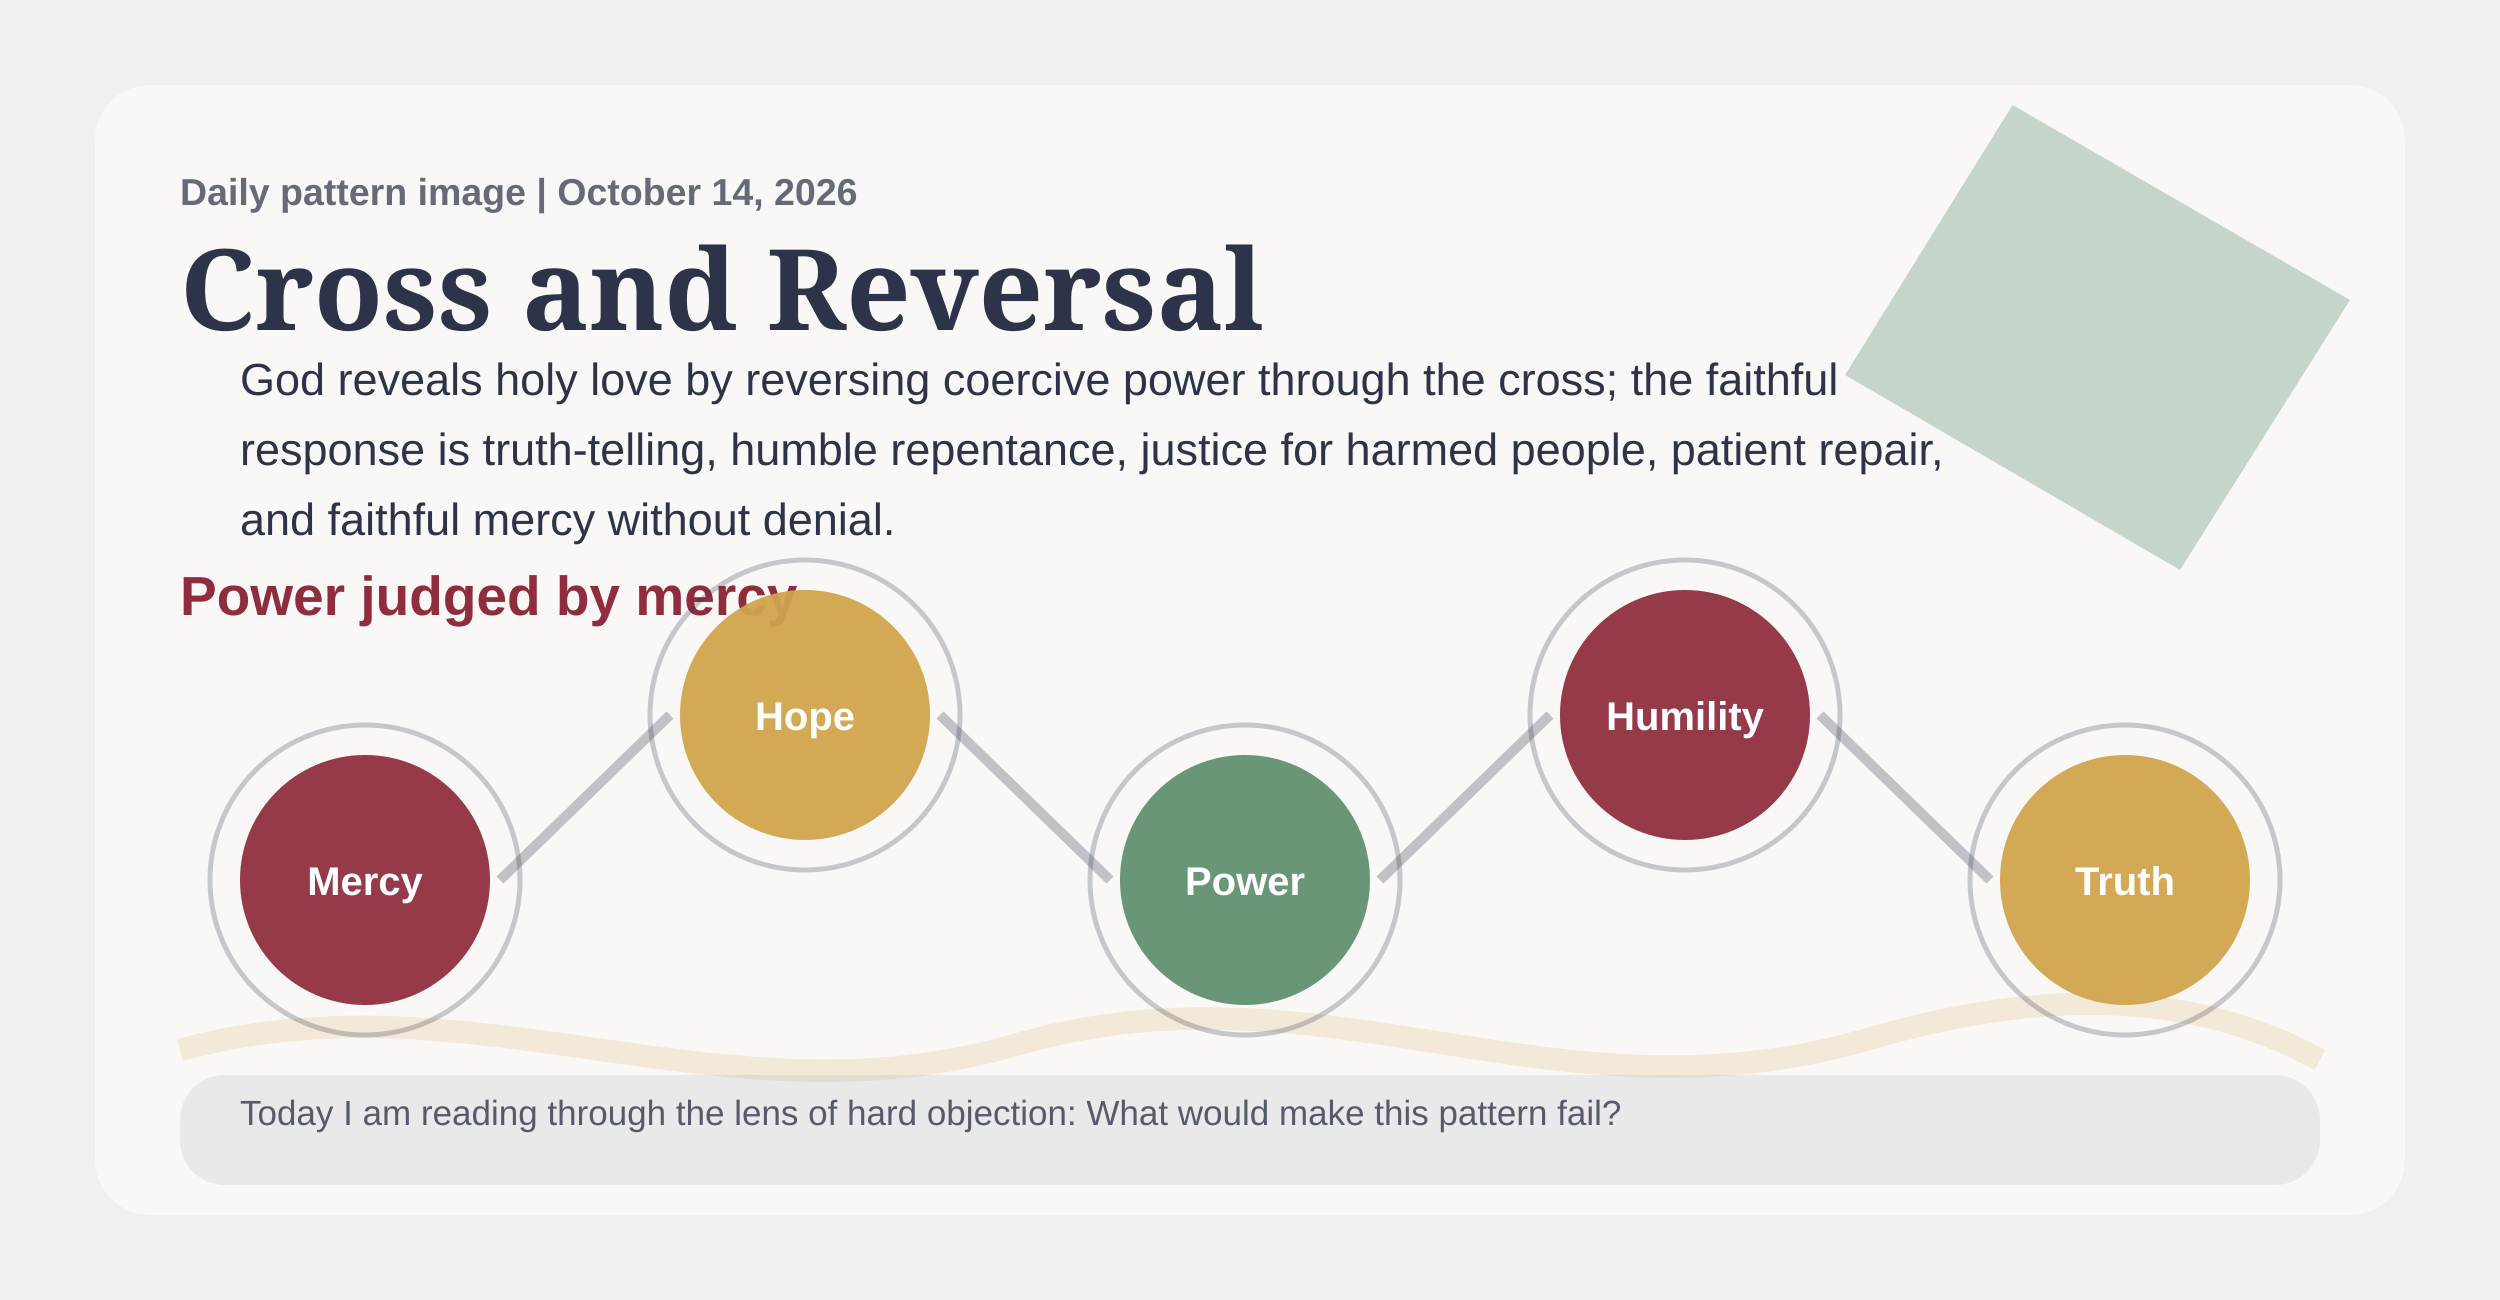
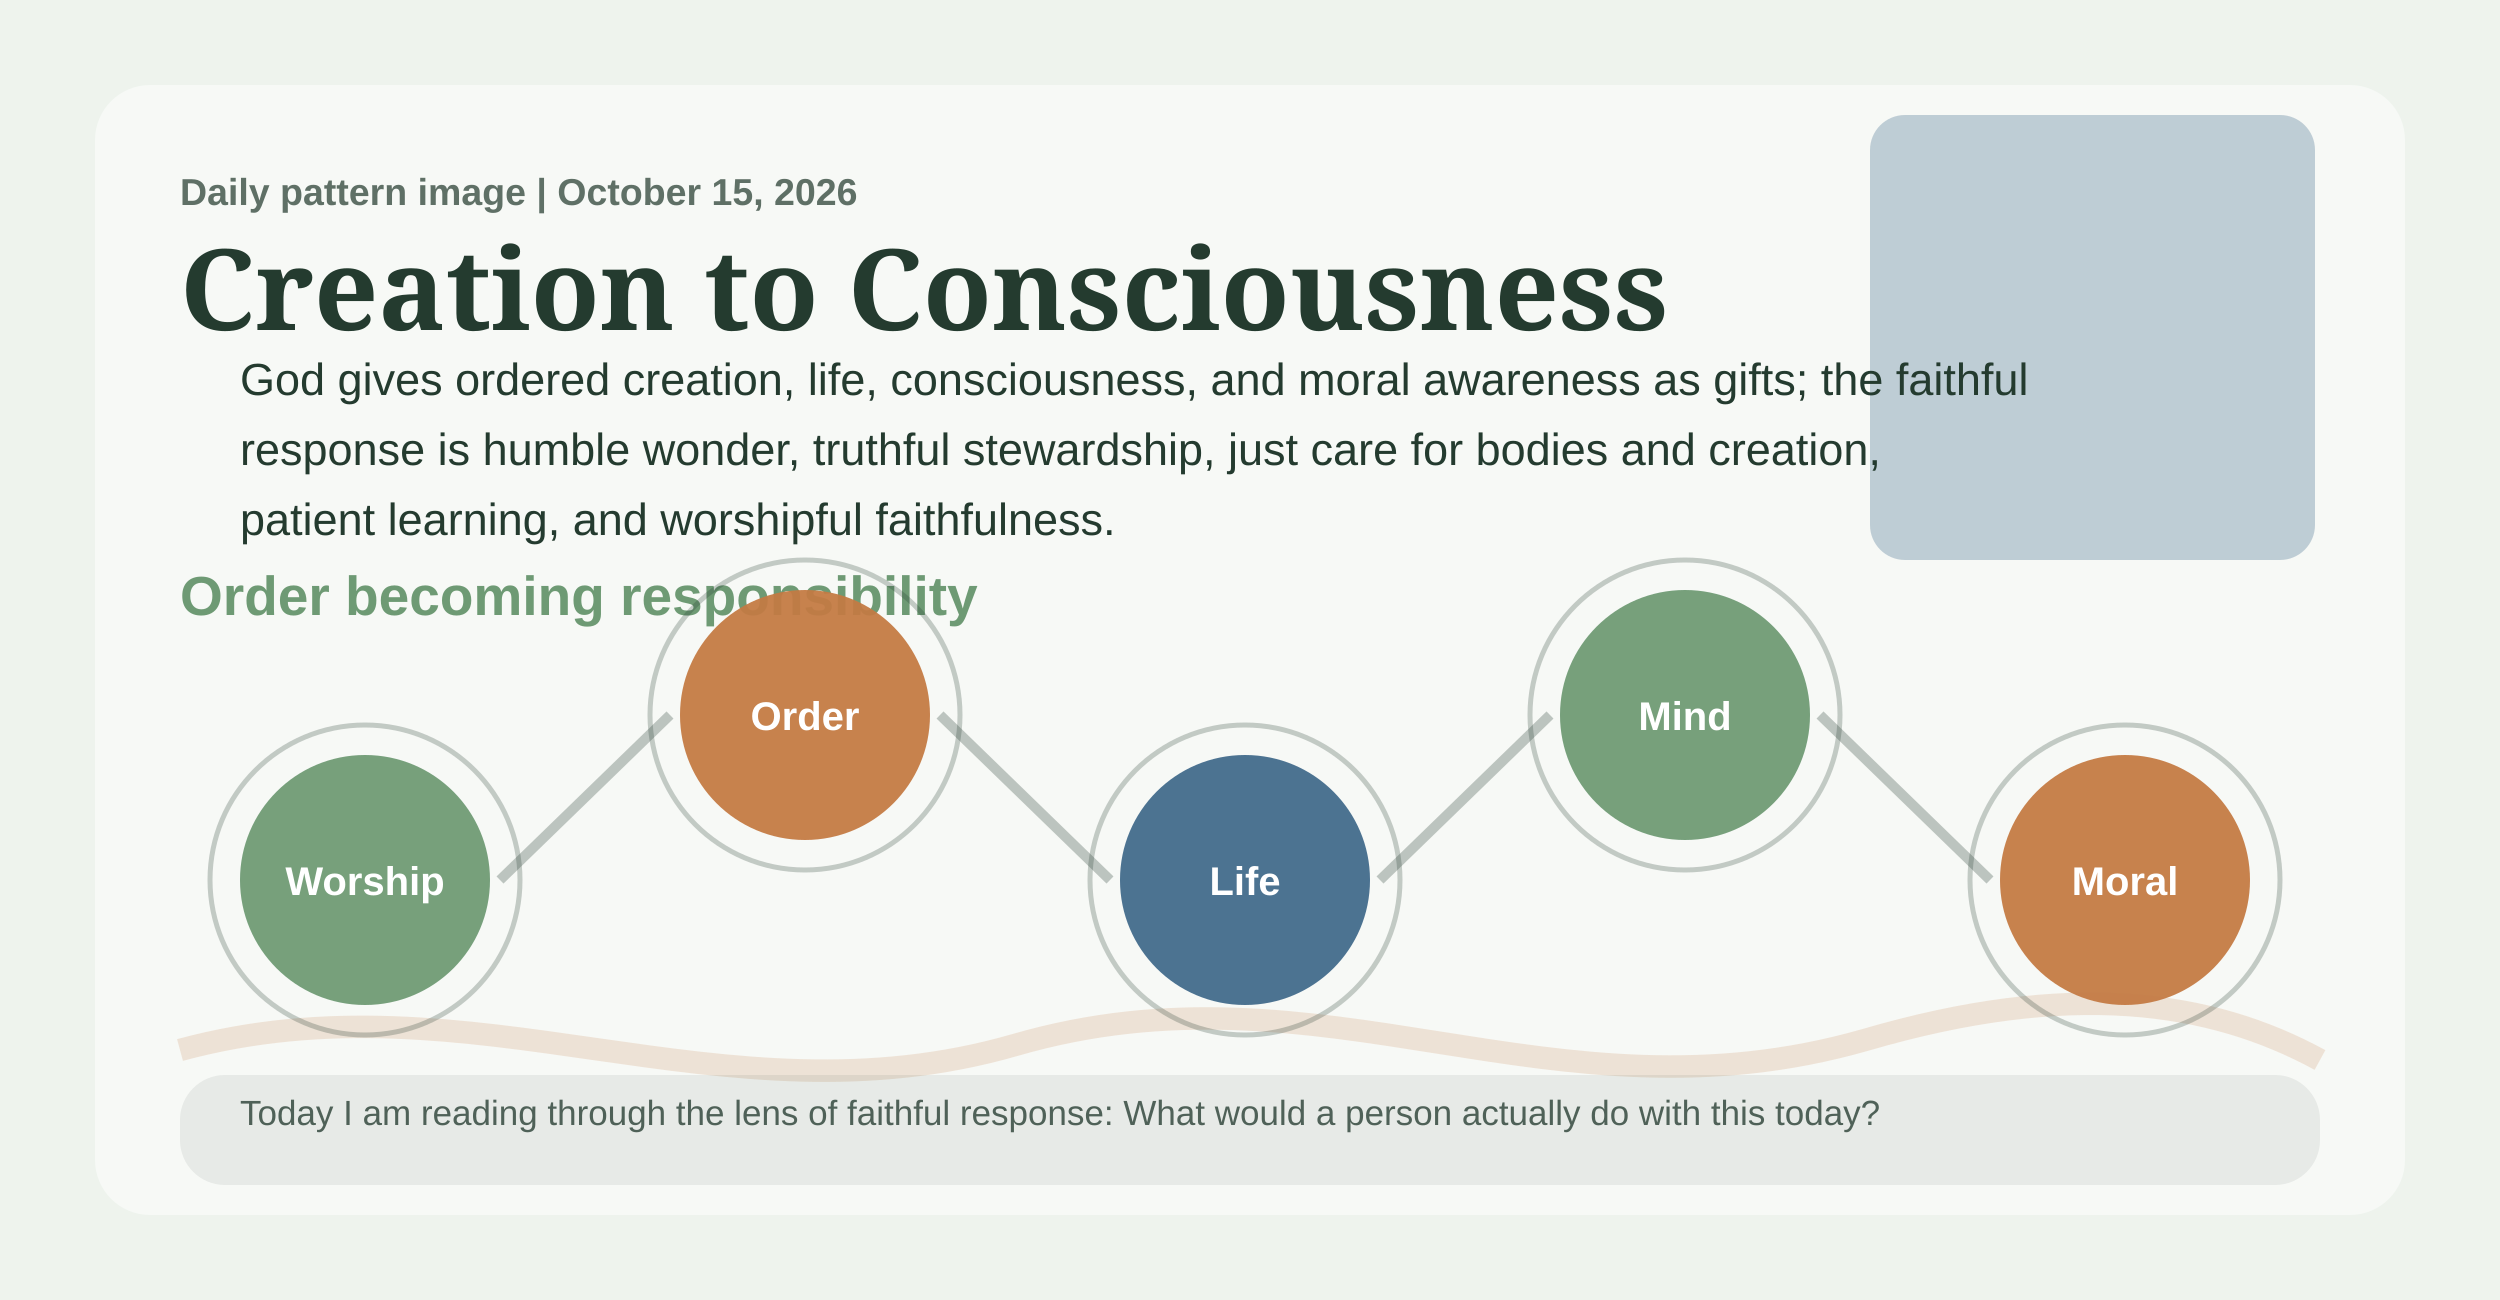
<svg xmlns="http://www.w3.org/2000/svg" width="1000" height="520" viewBox="0 0 1000 520" role="img" aria-labelledby="title desc">
  <style>
-     .eyebrow { font: 700 15px Arial, sans-serif; letter-spacing: 0; fill: #2d3348; opacity: 0.72; }
-     .title { font: 700 45px Georgia, serif; letter-spacing: 0; fill: #2d3348; }
-     .subtitle { font: 700 22px Arial, sans-serif; letter-spacing: 0; fill: #8f2d3f; }
-     .body { font: 18px Arial, sans-serif; letter-spacing: 0; fill: #2d3348; }
-     .small { font: 14px Arial, sans-serif; letter-spacing: 0; fill: #2d3348; opacity: 0.78; }
+     .eyebrow { font: 700 15px Arial, sans-serif; letter-spacing: 0; fill: #243b2f; opacity: 0.72; }
+     .title { font: 700 45px Georgia, serif; letter-spacing: 0; fill: #243b2f; }
+     .subtitle { font: 700 22px Arial, sans-serif; letter-spacing: 0; fill: #6e9a74; }
+     .body { font: 18px Arial, sans-serif; letter-spacing: 0; fill: #243b2f; }
+     .small { font: 14px Arial, sans-serif; letter-spacing: 0; fill: #243b2f; opacity: 0.78; }
    .node { font: 700 16px Arial, sans-serif; letter-spacing: 0; fill: #ffffff; }
  </style>
-   <rect width="1000" height="520" fill="#f2f0ec" />
+   <rect width="1000" height="520" fill="#eef3ed" />
  <rect x="38" y="34" width="924" height="452" rx="22" fill="#ffffff" opacity="0.50" />
-   <path d="M805 42 L940 120 L872 228 L738 150 Z" fill="#5f8f70" opacity="0.33" />
-   <path d="M72 420 C190 388 288 452 406 418 C530 382 620 452 746 416 C828 392 884 400 928 424" fill="none" stroke="#d0a44c" stroke-width="9" opacity="0.18" />
-   <text x="72" y="82" class="eyebrow">Daily pattern image | October 14, 2026</text>
-   <text x="72" y="132" class="title">Cross and Reversal</text>
-   <text x="72" y="246" class="subtitle">Power judged by mercy</text>
-   <text x="96" y="158" class="body">God reveals holy love by reversing coercive power through the cross; the faithful</text>
-   <text x="96" y="186" class="body">response is truth-telling, humble repentance, justice for harmed people, patient repair,</text>
-   <text x="96" y="214" class="body">and faithful mercy without denial.</text>
-   <line x1="200" y1="352" x2="268" y2="286" stroke="#2d3348" stroke-width="4" opacity="0.28" />
-   <line x1="376" y1="286" x2="444" y2="352" stroke="#2d3348" stroke-width="4" opacity="0.28" />
-   <line x1="552" y1="352" x2="620" y2="286" stroke="#2d3348" stroke-width="4" opacity="0.28" />
-   <line x1="728" y1="286" x2="796" y2="352" stroke="#2d3348" stroke-width="4" opacity="0.28" />
-   <circle cx="146" cy="352" r="50" fill="#8f2d3f" opacity="0.94" />
-   <circle cx="146" cy="352" r="62" fill="none" stroke="#2d3348" stroke-width="2" opacity="0.25" />
-   <text x="146" y="358" text-anchor="middle" class="node">Mercy</text>
-   <circle cx="322" cy="286" r="50" fill="#d0a44c" opacity="0.94" />
-   <circle cx="322" cy="286" r="62" fill="none" stroke="#2d3348" stroke-width="2" opacity="0.25" />
-   <text x="322" y="292" text-anchor="middle" class="node">Hope</text>
-   <circle cx="498" cy="352" r="50" fill="#5f8f70" opacity="0.94" />
-   <circle cx="498" cy="352" r="62" fill="none" stroke="#2d3348" stroke-width="2" opacity="0.25" />
-   <text x="498" y="358" text-anchor="middle" class="node">Power</text>
-   <circle cx="674" cy="286" r="50" fill="#8f2d3f" opacity="0.94" />
-   <circle cx="674" cy="286" r="62" fill="none" stroke="#2d3348" stroke-width="2" opacity="0.25" />
-   <text x="674" y="292" text-anchor="middle" class="node">Humility</text>
-   <circle cx="850" cy="352" r="50" fill="#d0a44c" opacity="0.94" />
-   <circle cx="850" cy="352" r="62" fill="none" stroke="#2d3348" stroke-width="2" opacity="0.25" />
-   <text x="850" y="358" text-anchor="middle" class="node">Truth</text>
-   <rect x="72" y="430" width="856" height="44" rx="18" fill="#2d3348" opacity="0.08" />
-   <text x="96" y="450" class="small">Today I am reading through the lens of hard objection: What would make this pattern fail?</text>
+   <rect x="748" y="46" width="178" height="178" rx="14" fill="#416a8b" opacity="0.31" />
+   <path d="M72 420 C190 388 288 452 406 418 C530 382 620 452 746 416 C828 392 884 400 928 424" fill="none" stroke="#c47a43" stroke-width="9" opacity="0.18" />
+   <text x="72" y="82" class="eyebrow">Daily pattern image | October 15, 2026</text>
+   <text x="72" y="132" class="title">Creation to Consciousness</text>
+   <text x="72" y="246" class="subtitle">Order becoming responsibility</text>
+   <text x="96" y="158" class="body">God gives ordered creation, life, consciousness, and moral awareness as gifts; the faithful</text>
+   <text x="96" y="186" class="body">response is humble wonder, truthful stewardship, just care for bodies and creation,</text>
+   <text x="96" y="214" class="body">patient learning, and worshipful faithfulness.</text>
+   <line x1="200" y1="352" x2="268" y2="286" stroke="#243b2f" stroke-width="4" opacity="0.28" />
+   <line x1="376" y1="286" x2="444" y2="352" stroke="#243b2f" stroke-width="4" opacity="0.28" />
+   <line x1="552" y1="352" x2="620" y2="286" stroke="#243b2f" stroke-width="4" opacity="0.28" />
+   <line x1="728" y1="286" x2="796" y2="352" stroke="#243b2f" stroke-width="4" opacity="0.28" />
+   <circle cx="146" cy="352" r="50" fill="#6e9a74" opacity="0.94" />
+   <circle cx="146" cy="352" r="62" fill="none" stroke="#243b2f" stroke-width="2" opacity="0.25" />
+   <text x="146" y="358" text-anchor="middle" class="node">Worship</text>
+   <circle cx="322" cy="286" r="50" fill="#c47a43" opacity="0.94" />
+   <circle cx="322" cy="286" r="62" fill="none" stroke="#243b2f" stroke-width="2" opacity="0.25" />
+   <text x="322" y="292" text-anchor="middle" class="node">Order</text>
+   <circle cx="498" cy="352" r="50" fill="#416a8b" opacity="0.94" />
+   <circle cx="498" cy="352" r="62" fill="none" stroke="#243b2f" stroke-width="2" opacity="0.25" />
+   <text x="498" y="358" text-anchor="middle" class="node">Life</text>
+   <circle cx="674" cy="286" r="50" fill="#6e9a74" opacity="0.94" />
+   <circle cx="674" cy="286" r="62" fill="none" stroke="#243b2f" stroke-width="2" opacity="0.25" />
+   <text x="674" y="292" text-anchor="middle" class="node">Mind</text>
+   <circle cx="850" cy="352" r="50" fill="#c47a43" opacity="0.94" />
+   <circle cx="850" cy="352" r="62" fill="none" stroke="#243b2f" stroke-width="2" opacity="0.25" />
+   <text x="850" y="358" text-anchor="middle" class="node">Moral</text>
+   <rect x="72" y="430" width="856" height="44" rx="18" fill="#243b2f" opacity="0.08" />
+   <text x="96" y="450" class="small">Today I am reading through the lens of faithful response: What would a person actually do with this today?</text>
</svg>
